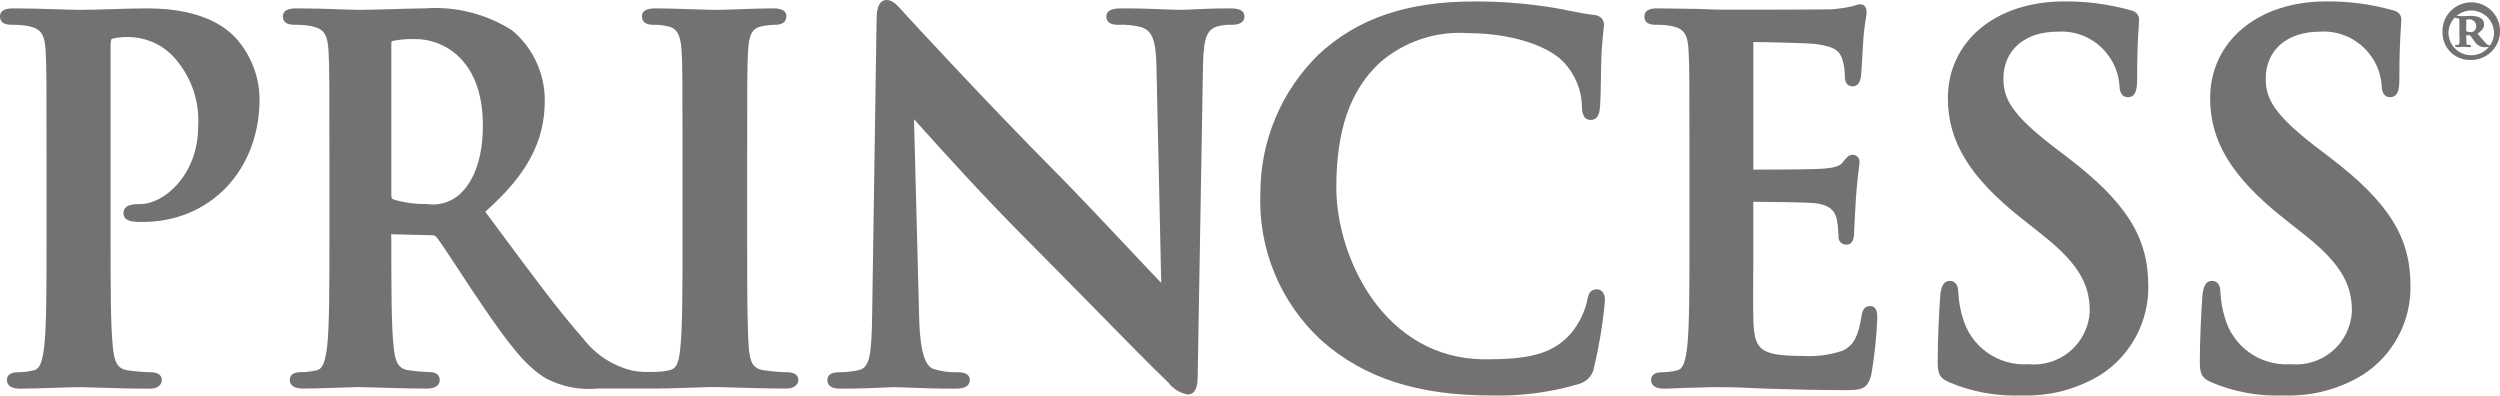
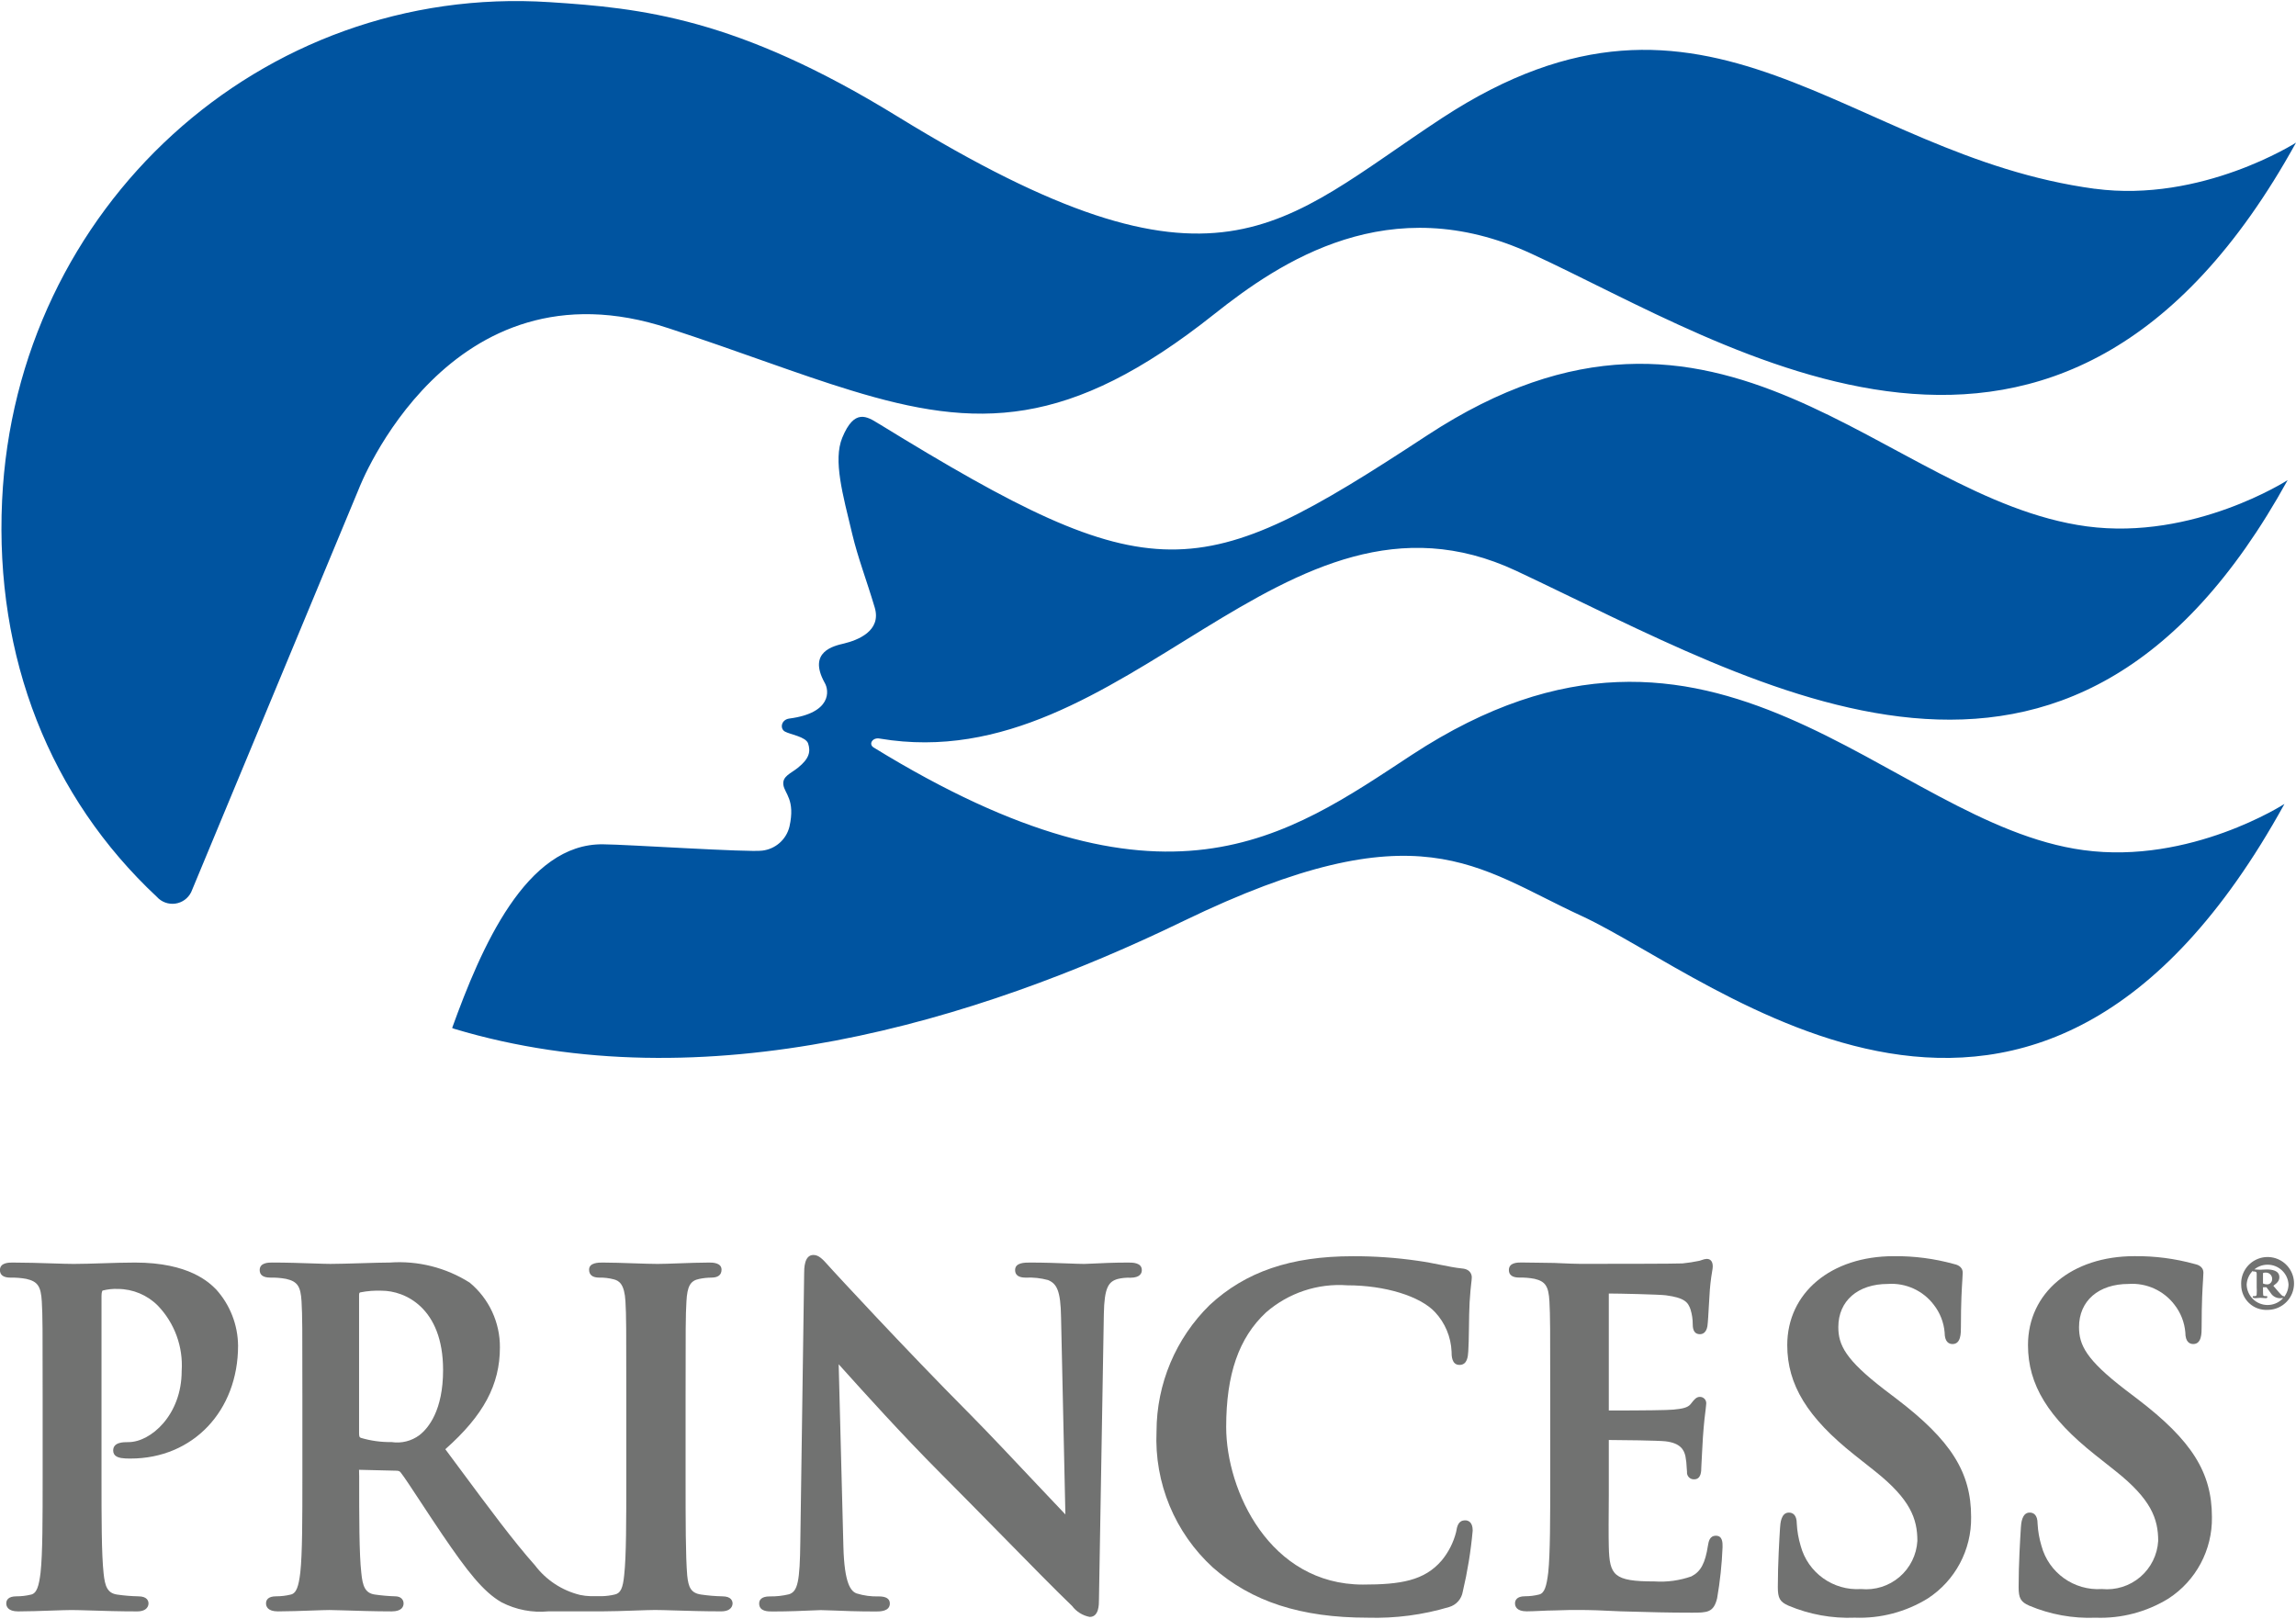
- <svg xmlns="http://www.w3.org/2000/svg" viewBox="0 0 141.039 22.311">
-   <defs>
-     <style>.a{fill:#717271;}</style>
-   </defs>
-   <path class="a" d="M137.794,1.848a1.625,1.625,0,1,1,1.623,1.534A1.54,1.54,0,0,1,137.794,1.848Zm2.91-.018a1.288,1.288,0,0,0-2.574,0,1.287,1.287,0,0,0,2.574,0Zm-1.957-.247v-.44c0-.106-.071-.124-.212-.124-.017,0-.035-.018-.035-.053,0-.053.035-.07.088-.07h.071c.035,0,.176.017.3.017.159,0,.229-.017.406-.017.3,0,.776.053.776.476,0,.176-.071.317-.37.529l.317.37c.229.265.264.265.3.265a.046.046,0,0,1,.052.052c0,.053-.017.071-.158.071a.685.685,0,0,1-.688-.335l-.247-.335h-.211v.159c0,.317.018.352.035.37a.53.53,0,0,0,.176.018c.036,0,.053,0,.053.052a.065.065,0,0,1-.07.071h-.071c-.035,0-.194-.018-.282-.018-.053,0-.229.018-.265.018h-.088c-.035,0-.123-.018-.123-.071a.046.046,0,0,1,.053-.052c.158,0,.176,0,.194-.106a3.645,3.645,0,0,0,0-.459Zm.388.177a.563.563,0,0,0,.247.053.262.262,0,0,0,.159-.036.342.342,0,0,0,.158-.3.385.385,0,0,0-.406-.388c-.017,0-.123,0-.158.036Z" />
-   <path class="a" d="M8.3.472c-.617,0-1.317.022-2,.044-.637.02-1.257.04-1.773.04-.3,0-.769-.015-1.308-.032C2.491.5,1.585.472.784.472.549.472,0,.472,0,.935c0,.308.22.464.655.464a4.774,4.774,0,0,1,.966.077c.7.159.9.457.953,1.39.051.884.051,1.648.051,5.884v4.895c0,2.544,0,4.743-.128,5.894-.1.816-.229,1.273-.591,1.351A3.8,3.8,0,0,1,1.019,21c-.52,0-.629.236-.629.435,0,.183.095.492.732.492.6,0,1.374-.027,2.061-.051.51-.017.959-.033,1.215-.033s.66.012,1.153.027c.81.026,1.818.057,2.877.057.655,0,.7-.377.7-.492,0-.131-.061-.435-.628-.435a10.486,10.486,0,0,1-1.3-.108c-.6-.086-.751-.51-.833-1.315-.128-1.184-.128-3.383-.128-5.927V2.521c0-.246.057-.324.067-.329a3.261,3.261,0,0,1,.942-.1A3.494,3.494,0,0,1,9.71,3.119a5.3,5.3,0,0,1,1.468,4.018c0,2.712-1.905,4.376-3.27,4.376-.329,0-.941,0-.941.518,0,.356.333.427.479.458a3.382,3.382,0,0,0,.591.033c3.829,0,6.607-2.919,6.607-6.943a5.231,5.231,0,0,0-1.361-3.458C12.877,1.713,11.644.472,8.3.472Z" />
-   <path class="a" d="M69.362.472c-.919,0-1.688.039-2.2.064-.231.012-.4.02-.5.02-.222,0-.555-.013-.963-.028C65.045.5,64.223.472,63.346.472c-.347,0-.928,0-.928.463,0,.308.22.464.653.464a4.394,4.394,0,0,1,1.374.149c.523.222.776.623.8,2.312l.266,12.1c-.344-.354-.977-1.027-1.732-1.829-1.338-1.42-3-3.188-4.077-4.274C55.5,5.627,51.235.974,51.194.93c-.092-.1-.175-.193-.253-.279C50.6.273,50.358,0,50.022,0c-.569,0-.569.842-.569,1.155l-.248,16.463c-.028,2.471-.159,3.078-.7,3.247A4.677,4.677,0,0,1,47.33,21c-.539,0-.653.236-.653.435,0,.492.531.492.817.492,1.014,0,1.951-.042,2.511-.068.226-.009.386-.016.457-.016.181,0,.432.01.757.023.627.026,1.485.061,2.649.061.231,0,.844,0,.844-.492,0-.288-.229-.435-.679-.435a4.119,4.119,0,0,1-1.357-.182c-.351-.125-.762-.566-.821-2.892l-.29-11.2c.09.1.2.216.314.347,1.153,1.284,3.554,3.953,5.932,6.338,1.16,1.163,2.429,2.454,3.643,3.69,1.766,1.8,3.434,3.5,4.46,4.484A1.769,1.769,0,0,0,67,22.255c.569,0,.569-.754.569-1.071l.3-17.547c.028-1.646.29-2,.856-2.162A2.783,2.783,0,0,1,69.5,1.4c.614,0,.706-.291.706-.464C70.206.472,69.636.472,69.362.472Z" />
-   <path class="a" d="M90.087,16.323c-.43,0-.5.355-.564.724a4.458,4.458,0,0,1-.883,1.742c-1.068,1.246-2.527,1.482-4.845,1.482-5.734,0-8.406-5.78-8.406-9.686,0-3.248.778-5.487,2.449-7.046a6.845,6.845,0,0,1,5-1.668c2.31,0,4.479.665,5.4,1.658a3.78,3.78,0,0,1,1.008,2.412c0,.247,0,.825.487.825s.52-.526.54-.832.036-.843.042-1.425c.007-.563.014-1.144.041-1.588.033-.582.076-.935.1-1.167a3.391,3.391,0,0,0,.033-.373c0-.115-.044-.495-.6-.545-.417-.043-.856-.131-1.32-.224-.444-.09-.9-.181-1.411-.25A27.1,27.1,0,0,0,83.165.083c-3.8,0-6.589.955-8.79,3.005a10.907,10.907,0,0,0-3.269,7.774,10.686,10.686,0,0,0,3.464,8.363h0c2.384,2.1,5.41,3.085,9.525,3.085a15.838,15.838,0,0,0,5.007-.657,1.184,1.184,0,0,0,.833-.944,26.769,26.769,0,0,0,.61-3.758C90.546,16.385,90.225,16.323,90.087,16.323Z" />
-   <path class="a" d="M105.5,17.269c-.388,0-.448.358-.488.6-.168,1.093-.445,1.608-1.02,1.9a5.714,5.714,0,0,1-2.269.31c-2.516,0-2.763-.376-2.809-2.13-.017-.569-.01-2,0-3.156,0-.463,0-.872,0-1.146v-2.2a.575.575,0,0,1,0-.065c.76,0,3.054.031,3.485.081.924.11,1.139.527,1.228.918a4.812,4.812,0,0,1,.079.72c.006.09.011.176.017.237a.42.42,0,0,0,.439.463c.44,0,.44-.519.44-.74,0-.1.021-.467.044-.866.022-.351.044-.73.055-.984.067-.935.134-1.45.17-1.728a2.862,2.862,0,0,0,.032-.316.388.388,0,0,0-.388-.437c-.22,0-.352.167-.534.4l-.035.045c-.178.22-.51.288-1.063.339-.36.035-1.8.054-3.968.054,0-.02,0-.049,0-.092V2.438a.551.551,0,0,1,0-.066c.63,0,3.119.058,3.507.109,1.182.157,1.367.443,1.515.866a3,3,0,0,1,.138.925c0,.4.149.6.44.6.17,0,.387-.084.462-.487.034-.227.066-.82.092-1.3.014-.247.026-.457.034-.559a12.442,12.442,0,0,1,.167-1.522,1.974,1.974,0,0,0,.037-.3c0-.417-.255-.463-.365-.463a.962.962,0,0,0-.318.074,1.017,1.017,0,0,1-.141.044,9.711,9.711,0,0,1-1.038.161c-.426.025-4.535.027-6.282.027-.309,0-.791-.021-1.347-.045L95.579.5C95.271.5,94.94.493,94.6.486c-.355-.007-.715-.014-1.064-.014-.229,0-.767,0-.767.463,0,.308.216.464.641.464a4.464,4.464,0,0,1,.934.077c.672.158.869.457.919,1.389.048.885.048,1.649.048,5.885v4.895c0,2.544,0,4.743-.123,5.9-.1.816-.221,1.273-.569,1.35a3.533,3.533,0,0,1-.856.105c-.537,0-.617.273-.617.435,0,.183.094.492.717.492.246,0,.528-.014.82-.027s.621-.029.927-.03c.6-.027,1.148-.027,1.423-.027h0c.7,0,1.437.023,2.614.084l.729.019c.953.028,2.14.063,3.631.063.955,0,1.35,0,1.566-.888a23.812,23.812,0,0,0,.333-3.135C105.911,17.7,105.911,17.269,105.5,17.269Z" />
-   <path class="a" d="M116.612,8.858l-.765-.583c-2.386-1.837-2.823-2.733-2.823-3.837,0-1.611,1.2-2.651,3.049-2.651A3.259,3.259,0,0,1,118.9,3.07a3.2,3.2,0,0,1,.666,1.7c0,.59.264.714.486.714.515,0,.515-.656.515-1.048,0-1.532.054-2.372.086-2.873.014-.208.024-.354.024-.462,0-.417-.4-.507-.541-.54a13.366,13.366,0,0,0-3.7-.48c-3.854,0-6.546,2.249-6.546,5.469,0,2.436,1.238,4.457,4.138,6.756l1.261,1c2.17,1.726,2.606,2.919,2.606,4.283a3.157,3.157,0,0,1-3.461,2.959,3.6,3.6,0,0,1-3.715-2.656,5.708,5.708,0,0,1-.238-1.359c0-.567-.266-.686-.488-.686-.48,0-.524.67-.541.923l-.006.086c-.032.525-.131,2.12-.131,3.571,0,.683.127.907.646,1.139a9.5,9.5,0,0,0,4.09.742,7.984,7.984,0,0,0,4.476-1.176,5.863,5.863,0,0,0,2.671-5.016C121.192,13.372,119.951,11.4,116.612,8.858Z" />
-   <path class="a" d="M131.412,8.858l-.766-.583c-2.386-1.837-2.823-2.734-2.823-3.837,0-1.611,1.2-2.651,3.049-2.651a3.263,3.263,0,0,1,2.822,1.282,3.205,3.205,0,0,1,.665,1.7c0,.59.266.714.488.714.514,0,.514-.656.514-1.048,0-1.532.054-2.372.086-2.873.014-.208.024-.354.024-.462,0-.417-.4-.507-.54-.54a13.386,13.386,0,0,0-3.7-.48c-3.854,0-6.545,2.249-6.545,5.469,0,2.436,1.237,4.457,4.137,6.756l1.262,1c2.17,1.726,2.6,2.919,2.6,4.283a3.156,3.156,0,0,1-3.46,2.959,3.6,3.6,0,0,1-3.716-2.656,5.716,5.716,0,0,1-.239-1.359c0-.567-.264-.686-.486-.686-.48,0-.524.67-.541.923l-.006.1c-.036.579-.133,2.118-.133,3.56,0,.683.127.907.648,1.139a9.5,9.5,0,0,0,4.089.742,7.978,7.978,0,0,0,4.475-1.176,5.86,5.86,0,0,0,2.673-5.016C135.992,13.373,134.751,11.4,131.412,8.858Z" />
-   <path class="a" d="M44.41,21a10.2,10.2,0,0,1-1.3-.109c-.634-.09-.782-.45-.858-1.17-.1-1.187-.1-3.343-.1-6.071V8.75c0-4.236,0-5,.052-5.885.05-.941.242-1.279.787-1.387a3.9,3.9,0,0,1,.742-.08c.418,0,.629-.166.629-.491,0-.435-.571-.435-.758-.435-.548,0-1.263.026-1.9.049-.514.018-.979.035-1.268.035-.35,0-.891-.018-1.469-.037C38.3.5,37.582.472,37.052.472c-.25,0-.836,0-.836.435,0,.325.212.491.629.491a3.213,3.213,0,0,1,.885.1c.341.084.664.306.723,1.363.051.884.051,1.648.051,5.884v4.895c0,2.727,0,4.881-.129,6.041-.08.822-.228,1.126-.592,1.2a3.764,3.764,0,0,1-.773.1h-.7a3.622,3.622,0,0,1-.651-.077,4.947,4.947,0,0,1-2.769-1.818c-1.317-1.481-2.813-3.5-4.707-6.055l-.806-1.087c2.351-2.081,3.357-3.962,3.357-6.26a5.13,5.13,0,0,0-1.855-3.981A8.091,8.091,0,0,0,23.97.472c-.395,0-1.07.02-1.761.041-.718.021-1.453.043-1.9.043-.209,0-.58-.012-1.036-.028C18.522.5,17.593.472,16.744.472c-.235,0-.785,0-.785.463,0,.307.22.463.654.463a4.791,4.791,0,0,1,.967.078c.7.159.9.457.953,1.39.051.884.051,1.648.051,5.884v4.895c0,2.544,0,4.743-.127,5.894-.105.816-.229,1.273-.593,1.35a3.728,3.728,0,0,1-.886.106c-.52,0-.629.236-.629.435,0,.183.095.492.733.492.619,0,1.452-.03,2.121-.054.461-.016.85-.03,1.05-.03.131,0,.434.009.836.021.789.025,1.983.063,2.985.063.637,0,.733-.309.733-.492,0-.2-.138-.435-.525-.435a11.283,11.283,0,0,1-1.243-.109c-.6-.086-.753-.519-.833-1.343-.129-1.155-.129-3.366-.129-5.927l-.01-.4,2.267.054c.164,0,.233.027.3.117.189.233.676.973,1.239,1.831.419.636.885,1.346,1.324,1.991,1.532,2.253,2.514,3.514,3.631,4.153a5.21,5.21,0,0,0,2.888.558H37c.6,0,1.375-.027,2.062-.051.51-.017.958-.033,1.214-.033.273,0,.687.013,1.192.028.808.025,1.814.056,2.864.056.655,0,.706-.377.706-.492C45.038,21.3,44.977,21,44.41,21ZM27.242,7.081c0,2.493-.91,3.578-1.452,4a2.281,2.281,0,0,1-1.716.429,6.256,6.256,0,0,1-1.886-.259c-.079-.036-.111-.051-.111-.308V2.492c0-.16.021-.166.087-.186a5.636,5.636,0,0,1,1.313-.1C24.875,2.205,27.242,3.231,27.242,7.081Z" />
+ <svg xmlns="http://www.w3.org/2000/svg" height="265.533" viewBox="0 0 141.164 99.408" width="376.601">
+   <g transform="translate(-1.613 -22.679)">
+     <g fill="#717271">
+       <path d="m139.408 101.625a1.625 1.625 0 1 1 1.623 1.534 1.54 1.54 0 0 1 -1.623-1.534zm2.91-.018a1.289 1.289 0 0 0 -2.575 0 1.288 1.288 0 0 0 2.575 0zm-1.958-.247v-.44c0-.106-.07-.124-.211-.124-.018 0-.036-.018-.036-.053 0-.053.036-.07.089-.07h.07c.035 0 .176.017.3.017.159 0 .229-.017.405-.017.3 0 .776.053.776.476 0 .176-.07.317-.37.529l.317.37c.23.265.265.265.3.265a.046.046 0 0 1 .053.052c0 .053-.017.071-.158.071a.684.684 0 0 1 -.688-.335l-.247-.335h-.212v.159c0 .317.018.352.035.37a.539.539 0 0 0 .177.018c.035 0 .053 0 .053.052a.065.065 0 0 1 -.071.071h-.07c-.036 0-.194-.018-.282-.018-.054 0-.23.018-.265.018h-.088c-.035 0-.124-.018-.124-.071a.046.046 0 0 1 .053-.052c.159 0 .177 0 .194-.106a3.645 3.645 0 0 0 0-.459zm.388.177a.566.566 0 0 0 .247.053.259.259 0 0 0 .159-.036.342.342 0 0 0 .158-.3.385.385 0 0 0 -.405-.388c-.018 0-.124 0-.159.036z" />
+       <path d="m9.91 100.249c-.616 0-1.317.022-2 .044-.638.02-1.258.04-1.773.04-.3 0-.77-.015-1.308-.032-.728-.023-1.634-.052-2.435-.052-.235 0-.785 0-.785.463 0 .308.221.464.655.464a4.759 4.759 0 0 1 .966.077c.7.159.9.457.953 1.39.052.884.052 1.648.052 5.884v4.895c0 2.544 0 4.743-.128 5.894-.1.817-.229 1.274-.592 1.351a3.793 3.793 0 0 1 -.887.105c-.52 0-.629.236-.629.435 0 .183.095.492.733.492.595 0 1.373-.027 2.06-.051.51-.017.959-.033 1.215-.033s.66.012 1.153.027c.81.026 1.819.057 2.877.057.655 0 .706-.377.706-.492 0-.131-.061-.435-.628-.435a10.47 10.47 0 0 1 -1.3-.108c-.6-.086-.752-.51-.833-1.315-.128-1.184-.128-3.383-.128-5.927v-11.122c0-.246.057-.324.067-.329a3.249 3.249 0 0 1 .941-.1 3.491 3.491 0 0 1 2.453 1.025 5.3 5.3 0 0 1 1.468 4.018c0 2.712-1.905 4.376-3.27 4.376-.329 0-.941 0-.941.518 0 .356.333.427.48.458a3.361 3.361 0 0 0 .591.034c3.828 0 6.607-2.92 6.607-6.944a5.234 5.234 0 0 0 -1.35-3.456c-.41-.41-1.643-1.651-4.99-1.651z" />
+       <path d="m70.975 100.249c-.919 0-1.687.039-2.2.064-.231.012-.4.02-.5.02-.222 0-.556-.013-.963-.028-.662-.025-1.484-.056-2.361-.056-.347 0-.927 0-.927.463 0 .308.22.464.653.464a4.384 4.384 0 0 1 1.373.149c.523.222.777.623.8 2.312l.266 12.1c-.343-.354-.977-1.027-1.732-1.829-1.338-1.42-3-3.187-4.077-4.274-4.2-4.225-8.471-8.878-8.512-8.922-.091-.1-.175-.193-.252-.279-.339-.378-.583-.651-.92-.651-.569 0-.569.842-.569 1.155l-.235 16.463c-.028 2.471-.16 3.078-.7 3.247a4.684 4.684 0 0 1 -1.178.13c-.539 0-.652.236-.652.435 0 .492.531.492.817.492 1.013 0 1.951-.042 2.511-.067.225-.01.385-.017.456-.017.181 0 .432.01.758.023.626.026 1.485.061 2.648.061.231 0 .844 0 .844-.492 0-.288-.228-.435-.679-.435a4.143 4.143 0 0 1 -1.357-.181c-.351-.125-.761-.567-.82-2.893l-.29-11.2c.09.1.2.216.313.347 1.154 1.284 3.555 3.953 5.932 6.338 1.16 1.163 2.429 2.454 3.643 3.69 1.766 1.8 3.435 3.5 4.461 4.484a1.767 1.767 0 0 0 1.084.676c.57 0 .57-.754.57-1.071l.3-17.547c.029-1.646.29-2 .856-2.162a2.783 2.783 0 0 1 .773-.076c.614 0 .706-.291.706-.464.004-.469-.566-.469-.84-.469z" />
+       <path d="m91.7 116.1c-.429 0-.5.355-.563.724a4.461 4.461 0 0 1 -.884 1.742c-1.067 1.246-2.526 1.483-4.845 1.483-5.734 0-8.406-5.781-8.406-9.687 0-3.248.778-5.487 2.449-7.046a6.845 6.845 0 0 1 5-1.668c2.311 0 4.48.665 5.4 1.658a3.79 3.79 0 0 1 1.008 2.412c0 .247 0 .825.487.825s.519-.526.54-.832.035-.843.042-1.425c.007-.563.014-1.144.04-1.588.033-.582.076-.935.1-1.167a3.443 3.443 0 0 0 .034-.373c0-.115-.044-.5-.6-.545-.417-.043-.855-.131-1.319-.224-.445-.089-.905-.181-1.411-.25a27.116 27.116 0 0 0 -3.994-.279c-3.8 0-6.589.955-8.791 3a10.905 10.905 0 0 0 -3.268 7.774 10.686 10.686 0 0 0 3.465 8.366c2.384 2.1 5.41 3.085 9.524 3.085a15.83 15.83 0 0 0 5.007-.657 1.181 1.181 0 0 0 .833-.944 26.746 26.746 0 0 0 .61-3.758c.001-.564-.32-.626-.458-.626z" />
+       <path d="m107.112 117.046c-.388 0-.449.358-.489.6-.168 1.093-.444 1.608-1.019 1.9a5.721 5.721 0 0 1 -2.27.31c-2.515 0-2.763-.376-2.808-2.13-.018-.569-.01-2 0-3.156 0-.463 0-.872 0-1.146v-2.2a.584.584 0 0 1 0-.065c.759 0 3.053.031 3.485.081.924.11 1.139.527 1.227.918a4.684 4.684 0 0 1 .079.72c.006.09.011.176.017.237a.42.42 0 0 0 .44.463c.439 0 .439-.519.439-.74 0-.1.021-.467.045-.866.021-.351.044-.73.055-.984.066-.935.133-1.45.17-1.728a3.143 3.143 0 0 0 .032-.316.387.387 0 0 0 -.389-.436c-.22 0-.351.167-.533.4l-.035.045c-.179.22-.511.288-1.064.339-.359.035-1.8.054-3.968.054 0-.02 0-.049 0-.092v-7.035c0-.029 0-.05 0-.066.63 0 3.12.058 3.507.109 1.183.157 1.368.443 1.516.866a3.035 3.035 0 0 1 .138.926c0 .4.148.6.439.6.17 0 .388-.084.462-.487.034-.227.066-.82.093-1.3.013-.247.025-.457.034-.559a12.525 12.525 0 0 1 .166-1.522 1.974 1.974 0 0 0 .037-.3c0-.417-.255-.463-.364-.463a.968.968 0 0 0 -.319.074.961.961 0 0 1 -.14.044 9.711 9.711 0 0 1 -1.038.161c-.427.025-4.535.027-6.282.027-.309 0-.791-.021-1.347-.045l-.238-.011c-.308 0-.639-.007-.977-.014-.354-.006-.715-.014-1.063-.014-.23 0-.767 0-.767.463 0 .308.216.464.641.464a4.46 4.46 0 0 1 .933.077c.672.158.869.457.919 1.389.049.885.049 1.649.049 5.885v4.895c0 2.544 0 4.743-.123 5.895-.1.816-.222 1.274-.569 1.35a3.55 3.55 0 0 1 -.857.105c-.536 0-.616.273-.616.435 0 .183.094.492.717.492.246 0 .527-.014.819-.027s.621-.029.928-.03c.6-.027 1.147-.027 1.423-.027.7 0 1.436.023 2.614.084l.728.019c.953.028 2.14.063 3.631.063.955 0 1.351 0 1.567-.888a23.983 23.983 0 0 0 .333-3.135c.005-.28.005-.708-.408-.708z" />
+       <path d="m118.226 108.635-.766-.583c-2.386-1.837-2.822-2.733-2.822-3.836 0-1.612 1.2-2.652 3.049-2.652a3.259 3.259 0 0 1 2.821 1.283 3.193 3.193 0 0 1 .666 1.7c0 .589.265.713.486.713.515 0 .515-.656.515-1.047 0-1.533.055-2.373.087-2.874.014-.208.023-.354.023-.462 0-.417-.4-.507-.541-.539a13.308 13.308 0 0 0 -3.7-.481c-3.853 0-6.546 2.249-6.546 5.469 0 2.436 1.239 4.457 4.139 6.756l1.261 1c2.17 1.726 2.6 2.919 2.6 4.283a3.157 3.157 0 0 1 -3.461 2.959 3.6 3.6 0 0 1 -3.715-2.656 5.759 5.759 0 0 1 -.238-1.359c0-.567-.266-.686-.487-.686-.481 0-.525.67-.541.923l-.006.086c-.032.525-.132 2.121-.132 3.571 0 .683.127.907.647 1.139a9.5 9.5 0 0 0 4.089.742 7.984 7.984 0 0 0 4.476-1.176 5.865 5.865 0 0 0 2.672-5.016c.004-2.743-1.237-4.711-4.576-7.257z" />
+       <path d="m133.026 108.635-.766-.583c-2.387-1.837-2.823-2.734-2.823-3.836 0-1.612 1.2-2.652 3.049-2.652a3.266 3.266 0 0 1 2.822 1.282 3.2 3.2 0 0 1 .665 1.7c0 .589.265.713.487.713.515 0 .515-.656.515-1.047 0-1.533.054-2.373.086-2.874.013-.208.023-.354.023-.462 0-.417-.4-.507-.54-.539a13.328 13.328 0 0 0 -3.7-.481c-3.854 0-6.545 2.249-6.545 5.469 0 2.436 1.237 4.457 4.138 6.756l1.261 1c2.17 1.726 2.606 2.919 2.606 4.283a3.157 3.157 0 0 1 -3.461 2.959 3.6 3.6 0 0 1 -3.716-2.656 5.759 5.759 0 0 1 -.238-1.359c0-.567-.265-.686-.486-.686-.481 0-.525.67-.541.923l-.006.1c-.036.579-.133 2.118-.133 3.56 0 .683.127.907.647 1.139a9.5 9.5 0 0 0 4.089.742 7.984 7.984 0 0 0 4.476-1.176 5.862 5.862 0 0 0 2.673-5.016c-.002-2.744-1.244-4.713-4.582-7.259z" />
+       <path d="m46.023 120.772a10.187 10.187 0 0 1 -1.3-.109c-.635-.09-.783-.45-.858-1.17-.1-1.187-.1-3.343-.1-6.071v-4.895c0-4.236 0-5 .052-5.885.049-.941.242-1.279.787-1.387a3.886 3.886 0 0 1 .742-.08c.417 0 .629-.166.629-.491 0-.435-.572-.435-.759-.435-.548 0-1.263.026-1.9.049-.514.018-.979.035-1.268.035-.35 0-.891-.018-1.468-.037-.667-.023-1.383-.047-1.912-.047-.25 0-.836 0-.836.435 0 .325.211.491.629.491a3.223 3.223 0 0 1 .885.105c.34.084.664.306.722 1.363.051.884.051 1.648.051 5.884v4.895c0 2.727 0 4.881-.129 6.041-.079.822-.227 1.126-.591 1.2a3.786 3.786 0 0 1 -.774.1h-.7a3.6 3.6 0 0 1 -.65-.077 4.947 4.947 0 0 1 -2.769-1.818c-1.318-1.481-2.814-3.5-4.707-6.055l-.807-1.087c2.351-2.081 3.357-3.962 3.357-6.26a5.13 5.13 0 0 0 -1.855-3.981 8.088 8.088 0 0 0 -4.908-1.237c-.395 0-1.07.02-1.761.041-.718.021-1.454.043-1.9.043-.21 0-.581-.012-1.036-.028-.748-.025-1.677-.056-2.526-.056-.235 0-.784 0-.784.463 0 .307.22.463.654.463a4.8 4.8 0 0 1 .967.078c.7.159.9.457.953 1.39.051.884.051 1.648.051 5.884v4.895c0 2.544 0 4.743-.128 5.894-.1.817-.229 1.273-.592 1.35a3.745 3.745 0 0 1 -.887.106c-.52 0-.628.236-.628.435 0 .183.095.492.732.492.62 0 1.453-.03 2.122-.054.461-.016.85-.03 1.05-.03.13 0 .433.009.835.021.79.025 1.983.063 2.986.063.637 0 .732-.309.732-.492 0-.2-.137-.435-.524-.435a11.024 11.024 0 0 1 -1.243-.109c-.6-.086-.754-.519-.833-1.343-.13-1.155-.13-3.366-.13-5.927l-.009-.4 2.266.055c.164 0 .234.026.3.116.189.233.675.973 1.239 1.831.418.636.885 1.346 1.323 1.991 1.532 2.253 2.515 3.514 3.632 4.153a5.206 5.206 0 0 0 2.887.558h3.282c.6 0 1.374-.027 2.061-.051.51-.017.958-.033 1.215-.033.272 0 .686.013 1.191.028.808.025 1.815.056 2.864.056.655 0 .706-.377.706-.492-.002-.128-.063-.432-.63-.432zm-17.168-13.914c0 2.493-.91 3.578-1.451 4a2.284 2.284 0 0 1 -1.716.429 6.263 6.263 0 0 1 -1.887-.259c-.078-.036-.111-.051-.111-.308v-8.454c0-.16.022-.166.088-.186a5.627 5.627 0 0 1 1.312-.1c1.398.002 3.765 1.028 3.765 4.878z" />
+     </g>
+     <path d="m55.641 48.669c16.947 10.419 19.63 9.968 33.712.721 18.146-11.9 28.062 3.907 40.565 5.593 6.578.879 12.346-2.845 12.346-2.845-13.452 24.422-32.243 12.715-47.433 5.577-14.347-6.715-23.938 12.86-39.115 10.318-.455-.1-.724.342-.389.546 17.936 11.021 25.373 5.521 33.097.448 18.667-12.227 29.254 4.24 41.29 5.863 6.571.893 12.353-2.841 12.353-2.841-15.381 27.917-35.035 10.66-43.22 6.884-6.465-2.973-9.955-6.706-24.465.313-12.675 6.154-29.458 11.254-44.845 6.63a.644.644 0 0 1 -.125-.052c1.777-4.912 4.53-11.365 9.29-11.292 1.389.006 8.987.507 9.778.388a1.949 1.949 0 0 0 1.672-1.481c.369-1.646-.3-2.028-.375-2.562s.461-.7.895-1.053c.718-.576.784-1.008.626-1.492-.139-.418-1.107-.552-1.429-.734s-.23-.737.283-.8c2.594-.342 2.456-1.718 2.16-2.206-1.06-1.922.589-2.263 1.2-2.409.822-.2 2.314-.762 1.881-2.213-.521-1.743-1.027-3.03-1.385-4.527-.576-2.408-1.18-4.525-.611-5.911.748-1.82 1.525-1.307 2.242-.86m74.771-14.446c-15.361-2.074-23.749-15.085-40.144-4.346-9.981 6.552-13.726 12.04-33.479-.105-9.876-6.077-15.76-6.661-21.373-7.025-17.744-1.156-32.83 12.632-33.672 30.64-.455 9.675 2.958 18.248 9.517 24.375a1.285 1.285 0 0 0 2.107-.29l.184-.441 10.134-24.382s5.491-14.33 19.041-9.85c4.359 1.425 7.96 2.831 11.2 3.816 7.736 2.373 13.4 2.419 22.334-4.679 4.067-3.232 10.783-7.749 19.494-3.729 12.181 5.6 32.52 19.479 47.025-6.822 0 0-5.801 3.712-12.366 2.835z" fill="#0054a0" />
+   </g>
</svg>
